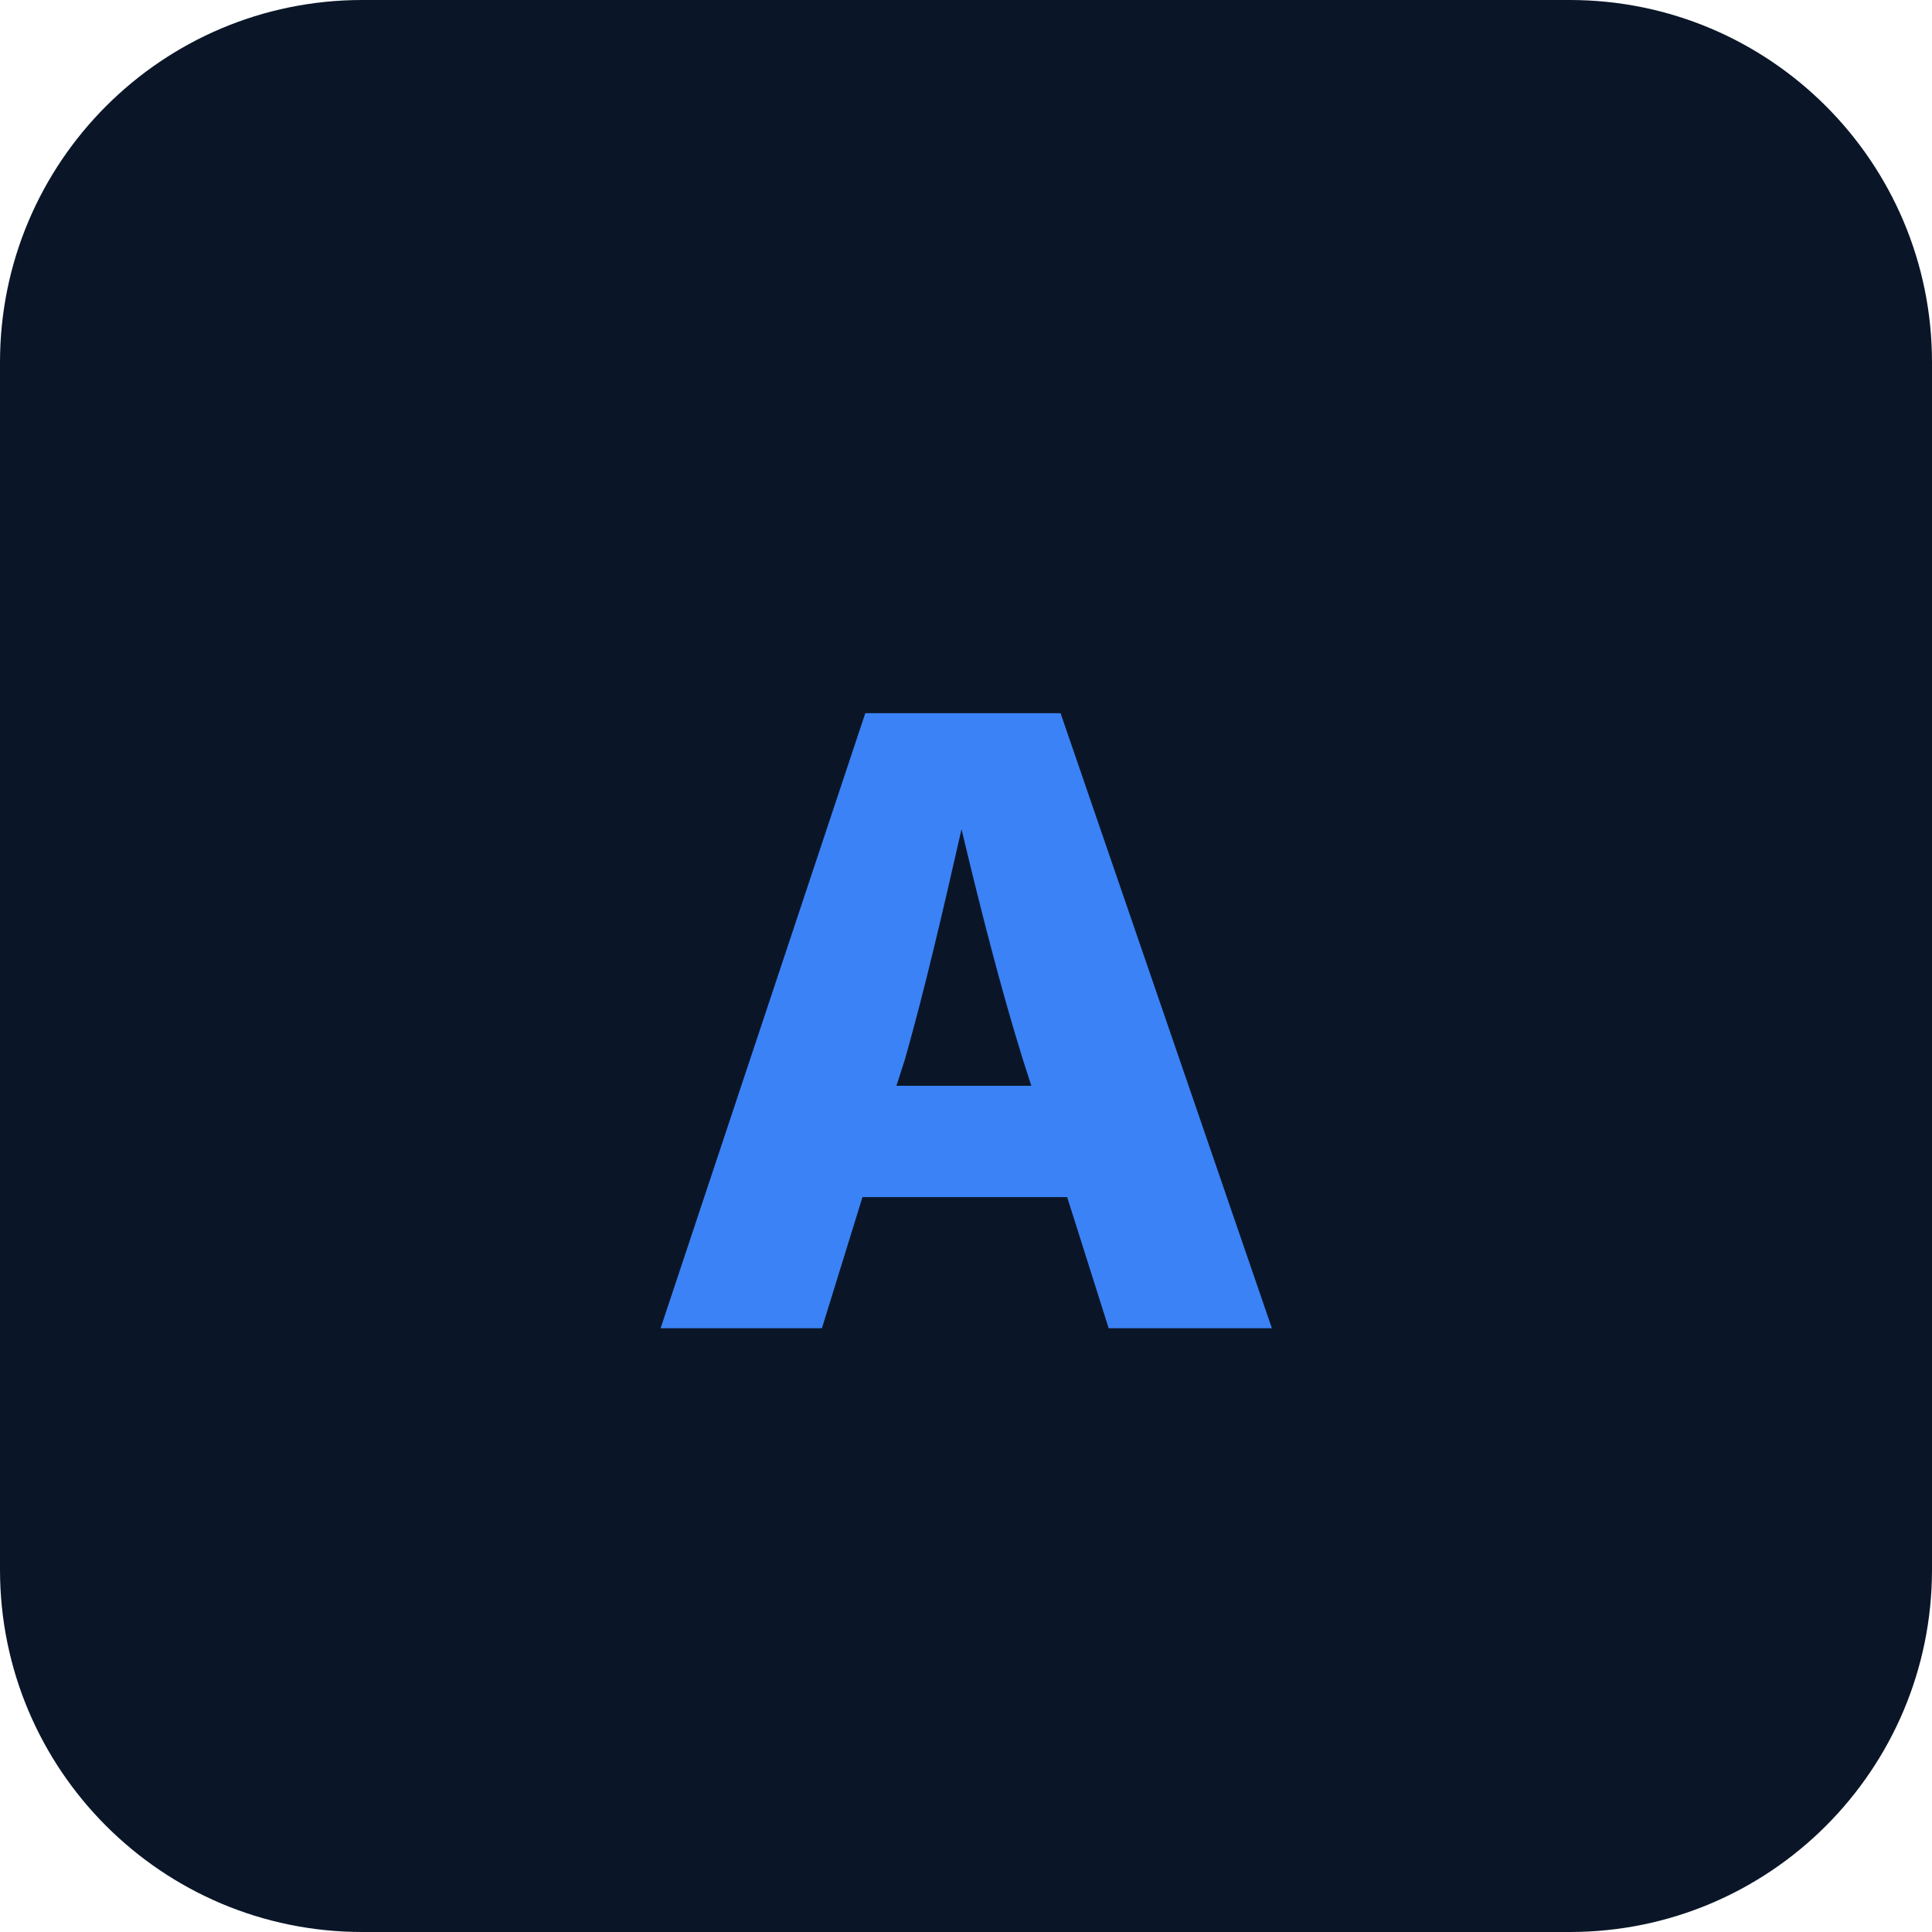
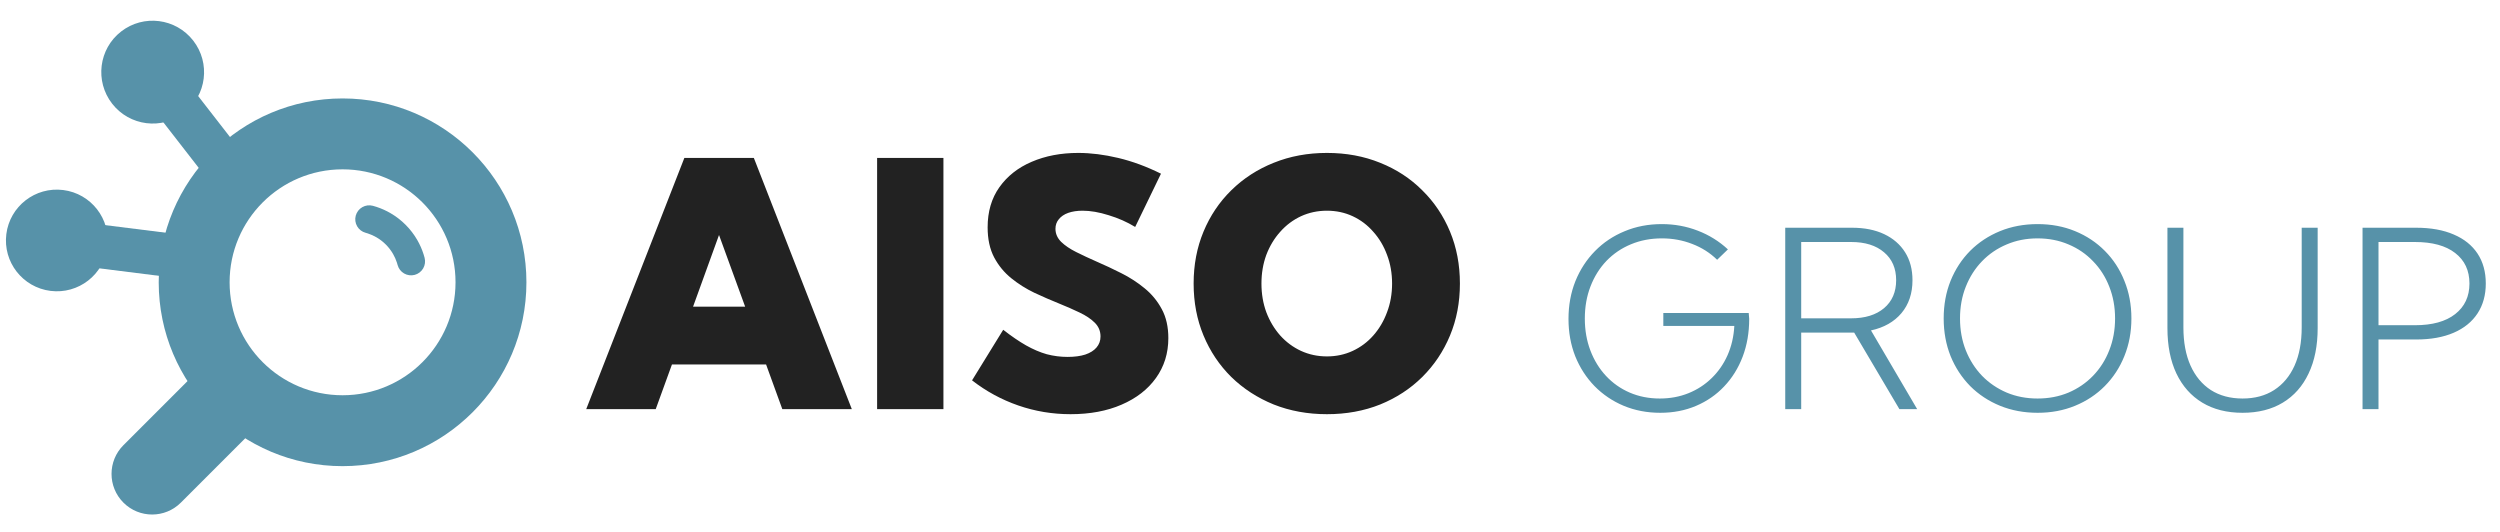
- <svg xmlns="http://www.w3.org/2000/svg" viewBox="0 0 32 32" fill="none">
-   <rect width="32" height="32" rx="6" fill="#0A1628" />
-   <text x="16" y="22" font-family="Inter, system-ui, sans-serif" font-size="14" font-weight="800" fill="#3B82F6" text-anchor="middle">A</text>
+ <svg xmlns="http://www.w3.org/2000/svg" width="2624" height="558" viewBox="0 0 2624 558" fill="none">
+   <path d="M688.237 429.457H615.288L718.296 165.785H791.245L894.077 429.457H821.128L804.077 382.523H705.288L688.237 429.457ZM727.437 321.879H782.104L754.683 246.645L727.437 321.879ZM920.613 429.457V165.785H990.222V429.457H920.613ZM1020.27 399.223L1052.97 346.137C1061.52 352.816 1069.49 358.266 1076.88 362.484C1084.38 366.703 1091.64 369.809 1098.67 371.801C1105.82 373.676 1113.09 374.613 1120.47 374.613C1127.73 374.613 1133.95 373.793 1139.1 372.152C1144.26 370.395 1148.18 367.934 1150.88 364.77C1153.69 361.488 1155.1 357.621 1155.1 353.168C1155.1 347.543 1153.11 342.738 1149.12 338.754C1145.14 334.77 1139.81 331.195 1133.13 328.031C1126.56 324.867 1119.36 321.703 1111.5 318.539C1103.07 315.141 1094.45 311.391 1085.66 307.289C1076.88 303.07 1068.79 297.973 1061.41 291.996C1054.02 286.02 1048.05 278.754 1043.48 270.199C1038.91 261.527 1036.62 250.98 1036.62 238.559C1036.62 222.152 1040.72 208.148 1048.93 196.547C1057.25 184.828 1068.56 175.922 1082.85 169.828C1097.27 163.617 1113.56 160.512 1131.72 160.512C1144.96 160.512 1158.97 162.27 1173.73 165.785C1188.5 169.301 1203.44 174.809 1218.56 182.309L1191.48 238.207C1183.05 233.051 1173.79 228.949 1163.71 225.902C1153.75 222.738 1144.61 221.156 1136.29 221.156C1130.55 221.156 1125.51 221.918 1121.17 223.441C1116.95 224.965 1113.67 227.191 1111.33 230.121C1108.98 232.934 1107.81 236.273 1107.81 240.141C1107.81 245.297 1109.81 249.867 1113.79 253.852C1117.77 257.719 1123.05 261.293 1129.61 264.574C1136.17 267.855 1143.32 271.195 1151.06 274.594C1159.49 278.227 1168.11 282.27 1176.9 286.723C1185.8 291.176 1193.95 296.449 1201.33 302.543C1208.83 308.637 1214.86 315.961 1219.43 324.516C1224 332.953 1226.29 343.09 1226.29 354.926C1226.29 370.746 1221.95 384.691 1213.28 396.762C1204.73 408.715 1192.72 418.031 1177.25 424.711C1161.9 431.391 1144.02 434.73 1123.63 434.73C1104.65 434.73 1086.37 431.684 1068.79 425.59C1051.21 419.496 1035.04 410.707 1020.27 399.223ZM1392.75 434.73C1372.59 434.73 1353.96 431.332 1336.85 424.535C1319.86 417.621 1305.03 408.012 1292.38 395.707C1279.84 383.285 1270.11 368.754 1263.2 352.113C1256.28 335.473 1252.83 317.309 1252.83 297.621C1252.83 277.934 1256.28 259.77 1263.2 243.129C1270.11 226.488 1279.84 212.016 1292.38 199.711C1305.03 187.289 1319.86 177.68 1336.85 170.883C1353.96 163.969 1372.59 160.512 1392.75 160.512C1413.02 160.512 1431.65 163.969 1448.65 170.883C1465.64 177.68 1480.35 187.289 1492.77 199.711C1505.31 212.016 1515.03 226.488 1521.95 243.129C1528.86 259.77 1532.32 277.934 1532.32 297.621C1532.32 317.309 1528.86 335.473 1521.95 352.113C1515.03 368.754 1505.31 383.285 1492.77 395.707C1480.35 408.012 1465.64 417.621 1448.65 424.535C1431.65 431.332 1413.02 434.73 1392.75 434.73ZM1392.75 374.086C1402.47 374.086 1411.5 372.152 1419.82 368.285C1428.14 364.418 1435.35 359.027 1441.44 352.113C1447.65 345.082 1452.45 336.938 1455.85 327.68C1459.37 318.422 1461.13 308.402 1461.13 297.621C1461.13 286.84 1459.37 276.82 1455.85 267.562C1452.45 258.305 1447.65 250.219 1441.44 243.305C1435.35 236.273 1428.14 230.824 1419.82 226.957C1411.5 223.09 1402.47 221.156 1392.75 221.156C1383.02 221.156 1373.94 223.09 1365.5 226.957C1357.18 230.824 1349.92 236.273 1343.7 243.305C1337.49 250.219 1332.63 258.305 1329.11 267.562C1325.72 276.82 1324.02 286.84 1324.02 297.621C1324.02 308.402 1325.72 318.422 1329.11 327.68C1332.63 336.938 1337.49 345.082 1343.7 352.113C1349.92 359.027 1357.18 364.418 1365.5 368.285C1373.94 372.152 1383.02 374.086 1392.75 374.086Z" fill="#222222" />
+   <path d="M1802.31 272.67C1794.87 265.391 1786.15 259.848 1776.16 256.039C1766.17 252.146 1755.55 250.199 1744.3 250.199C1732.53 250.199 1721.7 252.273 1711.8 256.42C1701.98 260.482 1693.43 266.28 1686.15 273.812C1678.96 281.345 1673.37 290.274 1669.39 300.6C1665.42 310.84 1663.43 322.097 1663.43 334.369C1663.43 346.472 1665.37 357.644 1669.27 367.885C1673.16 378.126 1678.62 387.012 1685.64 394.545C1692.67 402.077 1700.96 407.917 1710.53 412.064C1720.17 416.212 1730.71 418.285 1742.14 418.285C1752.97 418.285 1763 416.423 1772.23 412.699C1781.45 408.975 1789.53 403.728 1796.47 396.957C1803.5 390.186 1809.08 382.146 1813.23 372.836C1817.38 363.441 1819.75 353.201 1820.34 342.113H1745.82V328.529H1835.45L1835.96 334.623C1835.96 349.096 1833.67 362.341 1829.1 374.359C1824.53 386.378 1818.06 396.788 1809.68 405.59C1801.38 414.392 1791.52 421.205 1780.1 426.029C1768.76 430.854 1756.27 433.266 1742.65 433.266C1728.77 433.266 1715.94 430.811 1704.18 425.902C1692.5 420.993 1682.3 414.096 1673.58 405.209C1664.95 396.322 1658.22 385.912 1653.4 373.979C1648.66 361.96 1646.29 348.884 1646.29 334.75C1646.29 320.447 1648.7 307.243 1653.52 295.141C1658.43 283.038 1665.29 272.501 1674.09 263.529C1682.89 254.558 1693.26 247.618 1705.19 242.709C1717.13 237.715 1730.12 235.219 1744.17 235.219C1757.46 235.219 1770.03 237.504 1781.87 242.074C1793.81 246.645 1804.39 253.204 1813.61 261.752L1802.31 272.67ZM2012.29 429.457H1993.63L1946.15 349.096H1890.54V429.457H1873.78V239.027H1943.86C1956.89 239.027 1968.15 241.27 1977.63 245.756C1987.11 250.242 1994.43 256.589 1999.59 264.799C2004.76 273.008 2007.34 282.784 2007.34 294.125C2007.34 307.921 2003.49 319.431 1995.78 328.656C1988.08 337.797 1977.42 343.848 1963.79 346.811L2012.29 429.457ZM1890.54 334.115H1942.97C1957.53 334.115 1969.04 330.561 1977.5 323.451C1985.97 316.257 1990.2 306.482 1990.2 294.125C1990.2 281.684 1985.97 271.908 1977.5 264.799C1969.12 257.605 1957.61 254.008 1942.97 254.008H1890.54V334.115ZM2138.73 433.266C2124.43 433.266 2111.26 430.811 2099.25 425.902C2087.23 420.993 2076.78 414.096 2067.89 405.209C2059.09 396.238 2052.23 385.743 2047.32 373.725C2042.5 361.622 2040.09 348.461 2040.09 334.242C2040.09 319.939 2042.5 306.778 2047.32 294.76C2052.23 282.657 2059.09 272.162 2067.89 263.275C2076.78 254.389 2087.23 247.491 2099.25 242.582C2111.26 237.673 2124.43 235.219 2138.73 235.219C2152.95 235.219 2166.02 237.673 2177.96 242.582C2189.98 247.491 2200.39 254.389 2209.19 263.275C2218.07 272.162 2224.93 282.657 2229.75 294.76C2234.66 306.778 2237.12 319.939 2237.12 334.242C2237.12 348.461 2234.66 361.622 2229.75 373.725C2224.93 385.743 2218.07 396.238 2209.19 405.209C2200.39 414.096 2189.98 420.993 2177.96 425.902C2166.02 430.811 2152.95 433.266 2138.73 433.266ZM2138.6 418.285C2150.37 418.285 2161.2 416.212 2171.1 412.064C2181 407.833 2189.6 401.951 2196.87 394.418C2204.24 386.801 2209.91 377.872 2213.89 367.631C2217.95 357.39 2219.98 346.26 2219.98 334.242C2219.98 322.224 2217.95 311.094 2213.89 300.854C2209.91 290.613 2204.24 281.726 2196.87 274.193C2189.6 266.576 2181 260.694 2171.1 256.547C2161.2 252.315 2150.37 250.199 2138.6 250.199C2126.92 250.199 2116.13 252.315 2106.23 256.547C2096.33 260.694 2087.69 266.576 2080.33 274.193C2073.05 281.726 2067.38 290.613 2063.32 300.854C2059.26 311.01 2057.23 322.139 2057.23 334.242C2057.23 346.345 2059.26 357.517 2063.32 367.758C2067.38 377.914 2073.05 386.801 2080.33 394.418C2087.69 401.951 2096.33 407.833 2106.23 412.064C2116.13 416.212 2126.92 418.285 2138.6 418.285ZM2432.62 239.027V344.398C2432.62 362.849 2429.45 378.718 2423.1 392.006C2416.84 405.294 2407.82 415.492 2396.06 422.602C2384.29 429.711 2370.2 433.266 2353.78 433.266C2337.36 433.266 2323.27 429.711 2311.51 422.602C2299.74 415.492 2290.69 405.294 2284.34 392.006C2278.08 378.718 2274.94 362.849 2274.94 344.398V239.027H2291.7V343.637C2291.7 359.21 2294.2 372.582 2299.19 383.754C2304.19 394.841 2311.3 403.389 2320.52 409.398C2329.83 415.323 2340.92 418.285 2353.78 418.285C2366.65 418.285 2377.69 415.323 2386.92 409.398C2396.23 403.389 2403.38 394.841 2408.37 383.754C2413.37 372.582 2415.86 359.21 2415.86 343.637V239.027H2432.62ZM2479.72 429.457V239.027H2535.96C2551.36 239.027 2564.52 241.397 2575.44 246.137C2586.36 250.792 2594.69 257.478 2600.45 266.195C2606.2 274.913 2609.08 285.365 2609.08 297.553C2609.08 309.656 2606.2 320.108 2600.45 328.91C2594.69 337.712 2586.36 344.483 2575.44 349.223C2564.52 353.962 2551.36 356.332 2535.96 356.332H2496.47V429.457H2479.72ZM2496.47 341.352H2534.69C2552.97 341.352 2567.06 337.458 2576.96 329.672C2586.95 321.885 2591.94 311.179 2591.94 297.553C2591.94 283.926 2586.95 273.262 2576.96 265.561C2567.06 257.859 2552.97 254.008 2534.69 254.008H2496.47V341.352Z" fill="#5792A9" />
+   <path d="M478.12 296.297C478.12 230.816 425.038 177.734 359.557 177.734C294.077 177.734 240.994 230.816 240.994 296.297C240.994 361.777 294.077 414.859 359.557 414.859V489.27C252.981 489.27 166.584 402.873 166.584 296.297C166.584 189.72 252.981 103.323 359.557 103.323C466.133 103.323 552.531 189.72 552.531 296.297C552.531 402.873 466.133 489.27 359.557 489.27V414.859C425.038 414.859 478.12 361.777 478.12 296.297Z" fill="#5792A9" />
+   <ellipse cx="59.673" cy="252.389" rx="53.445" ry="53.351" transform="rotate(7.15397 59.673 252.389)" fill="#5792A9" />
+   <path d="M189.967 246.273L184.266 291.697L66.212 276.88L71.913 231.456L189.967 246.273Z" fill="#5792A9" />
+   <path d="M199.021 397.795C215.668 381.148 242.658 381.148 259.306 397.795C275.953 414.442 275.953 441.432 259.306 458.08L189.832 527.554C173.184 544.201 146.194 544.201 129.547 527.554C112.9 510.906 112.9 483.916 129.547 467.269L199.021 397.795Z" fill="#5792A9" />
+   <ellipse cx="160.256" cy="75.719" rx="54.003" ry="53.908" transform="rotate(52.154 160.256 75.7186)" fill="#5792A9" />
+   <path d="M256.712 163.525L220.561 191.613L147.562 97.659L183.713 69.571L256.712 163.525Z" fill="#5792A9" />
+   <path d="M380.246 217.448C383.619 215.511 387.623 214.994 391.377 216.01C392.679 216.362 393.964 216.746 395.244 217.166C400.355 218.842 405.289 221.061 409.931 223.764C415.735 227.144 421.086 231.282 425.815 236.037C430.546 240.791 434.656 246.164 438.005 251.986C440.684 256.642 442.877 261.588 444.525 266.708C444.938 267.989 445.316 269.277 445.661 270.58C446.657 274.34 446.118 278.342 444.164 281.704C442.209 285.067 438.999 287.516 435.239 288.511C431.48 289.507 427.479 288.968 424.116 287.014C420.753 285.06 418.304 281.849 417.308 278.09C417.095 277.286 416.863 276.492 416.608 275.702C415.591 272.545 414.239 269.493 412.582 266.612C410.51 263.01 407.959 259.674 405.021 256.722C402.084 253.769 398.762 251.201 395.17 249.11C392.298 247.437 389.253 246.068 386.102 245.035C385.313 244.776 384.521 244.539 383.718 244.322C379.964 243.306 376.766 240.841 374.83 237.468C372.893 234.095 372.376 230.091 373.392 226.336C374.407 222.582 376.873 219.384 380.246 217.448Z" fill="#5792A9" />
</svg>
